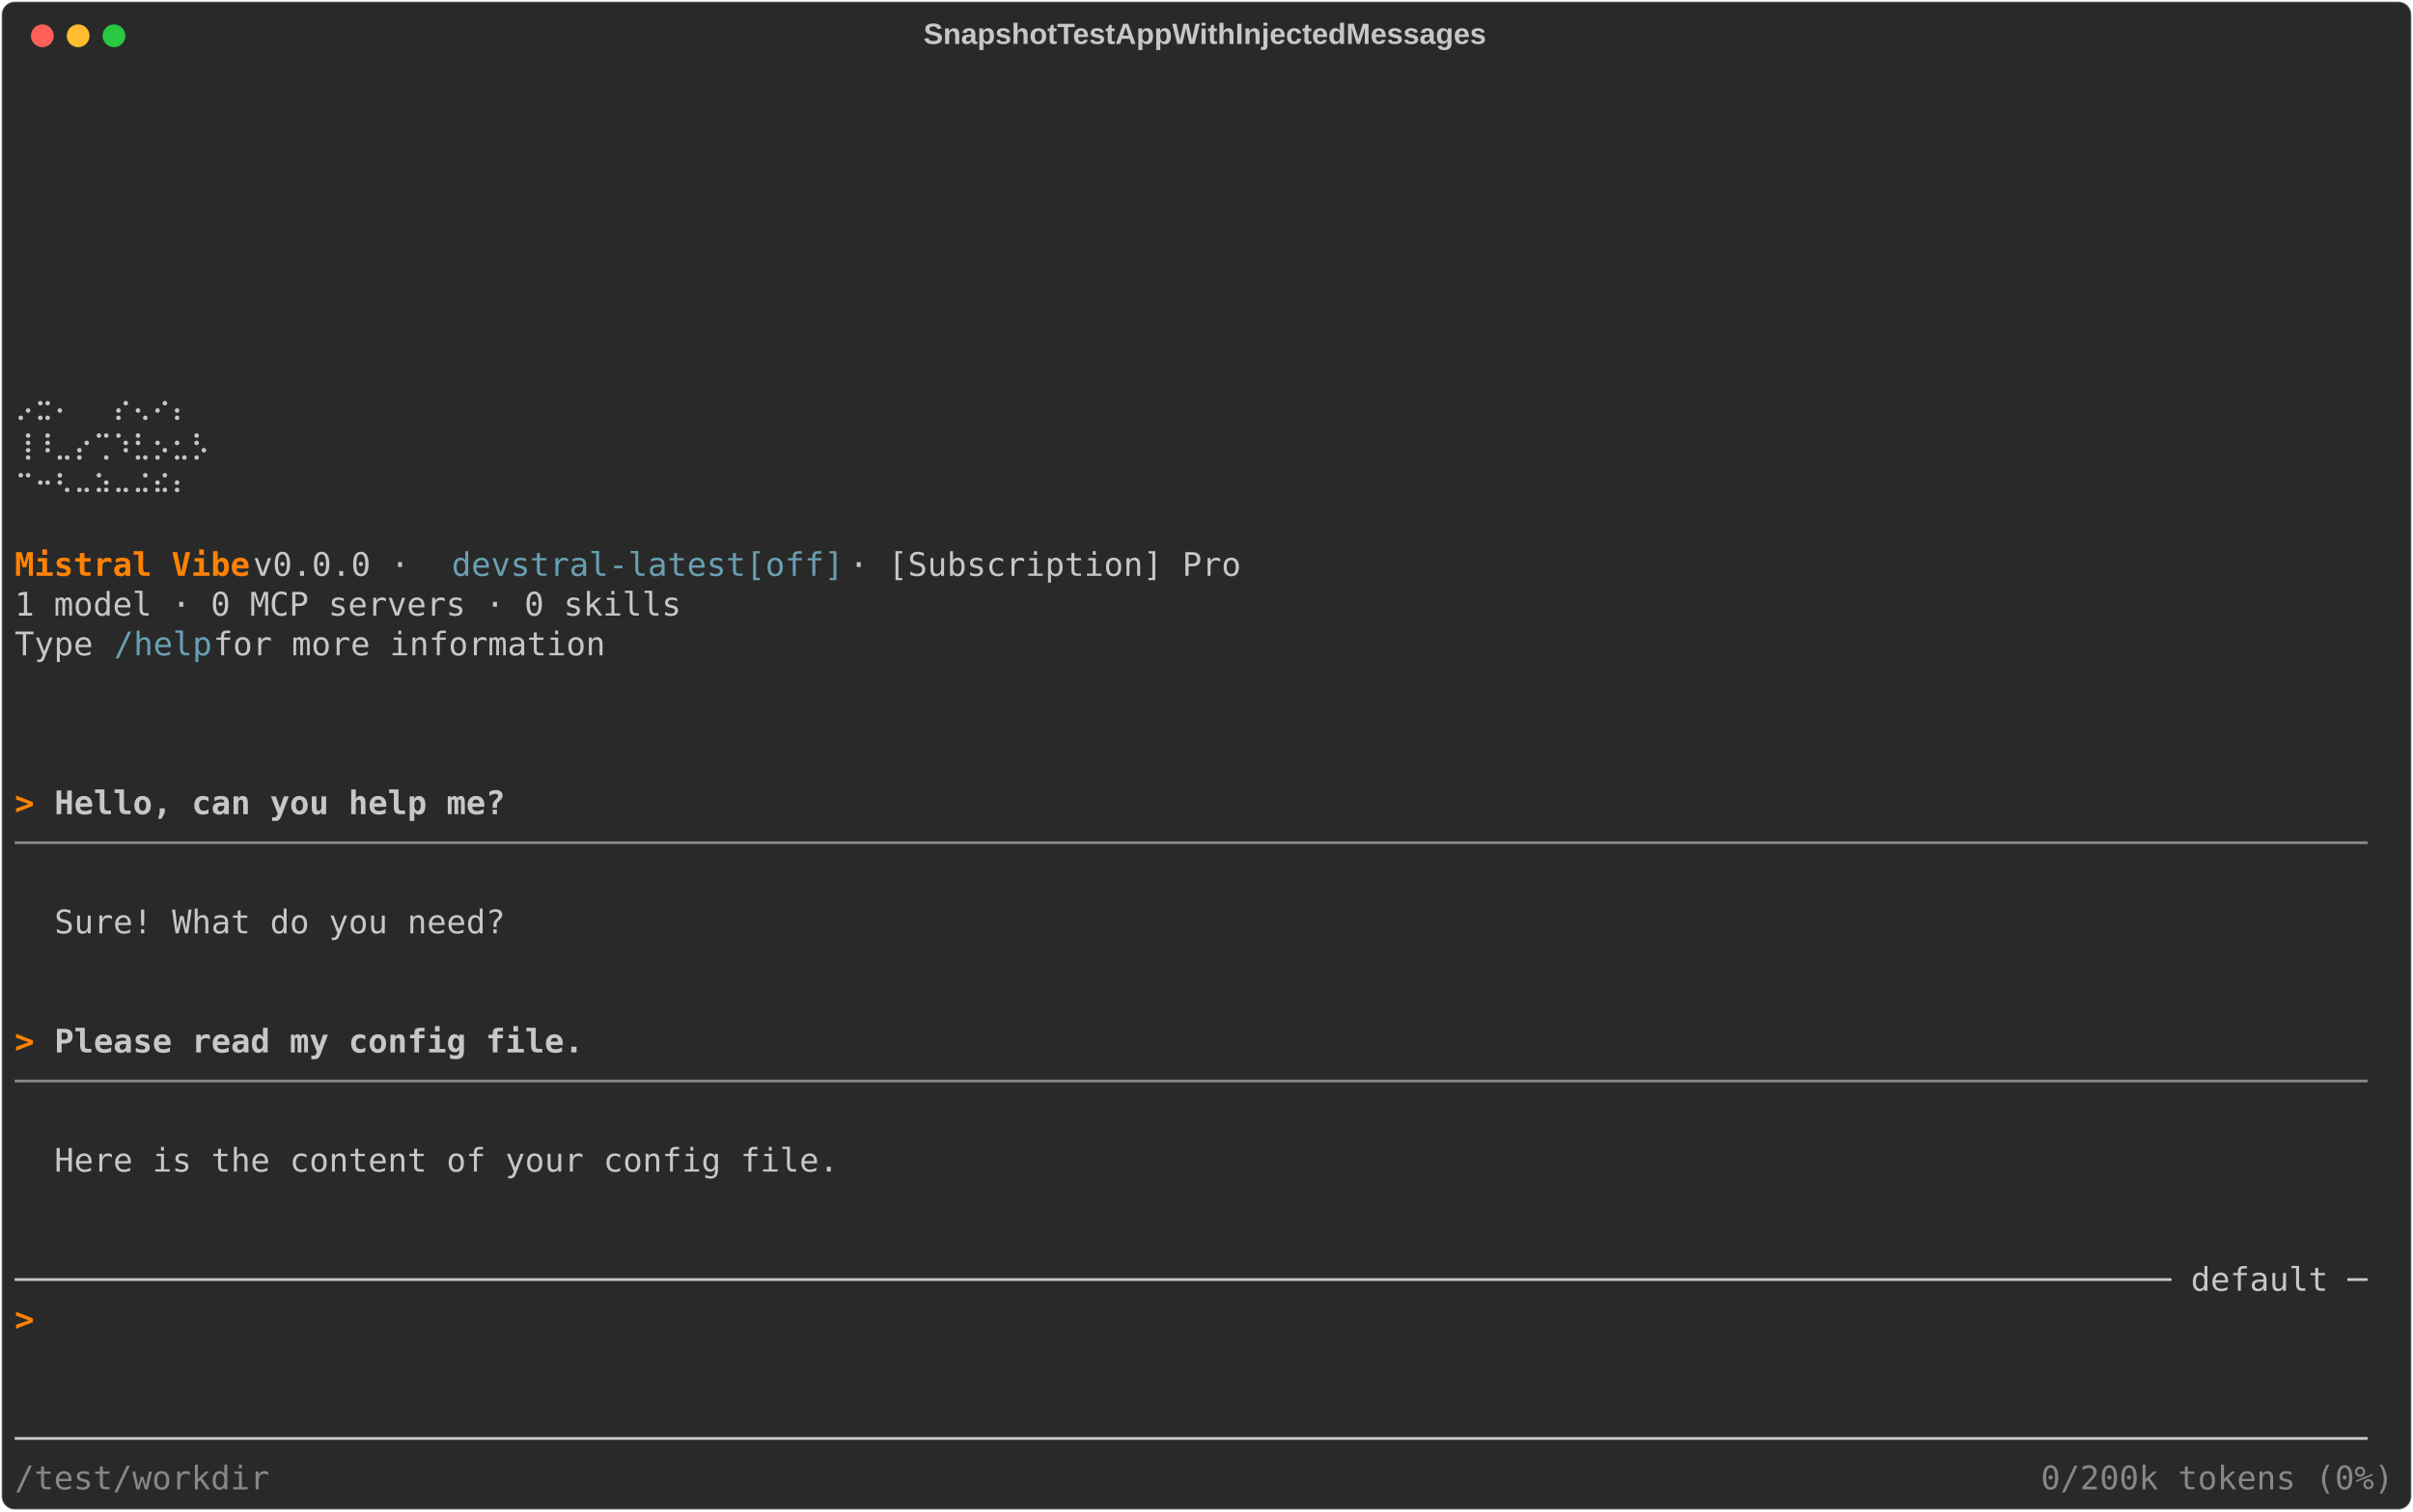
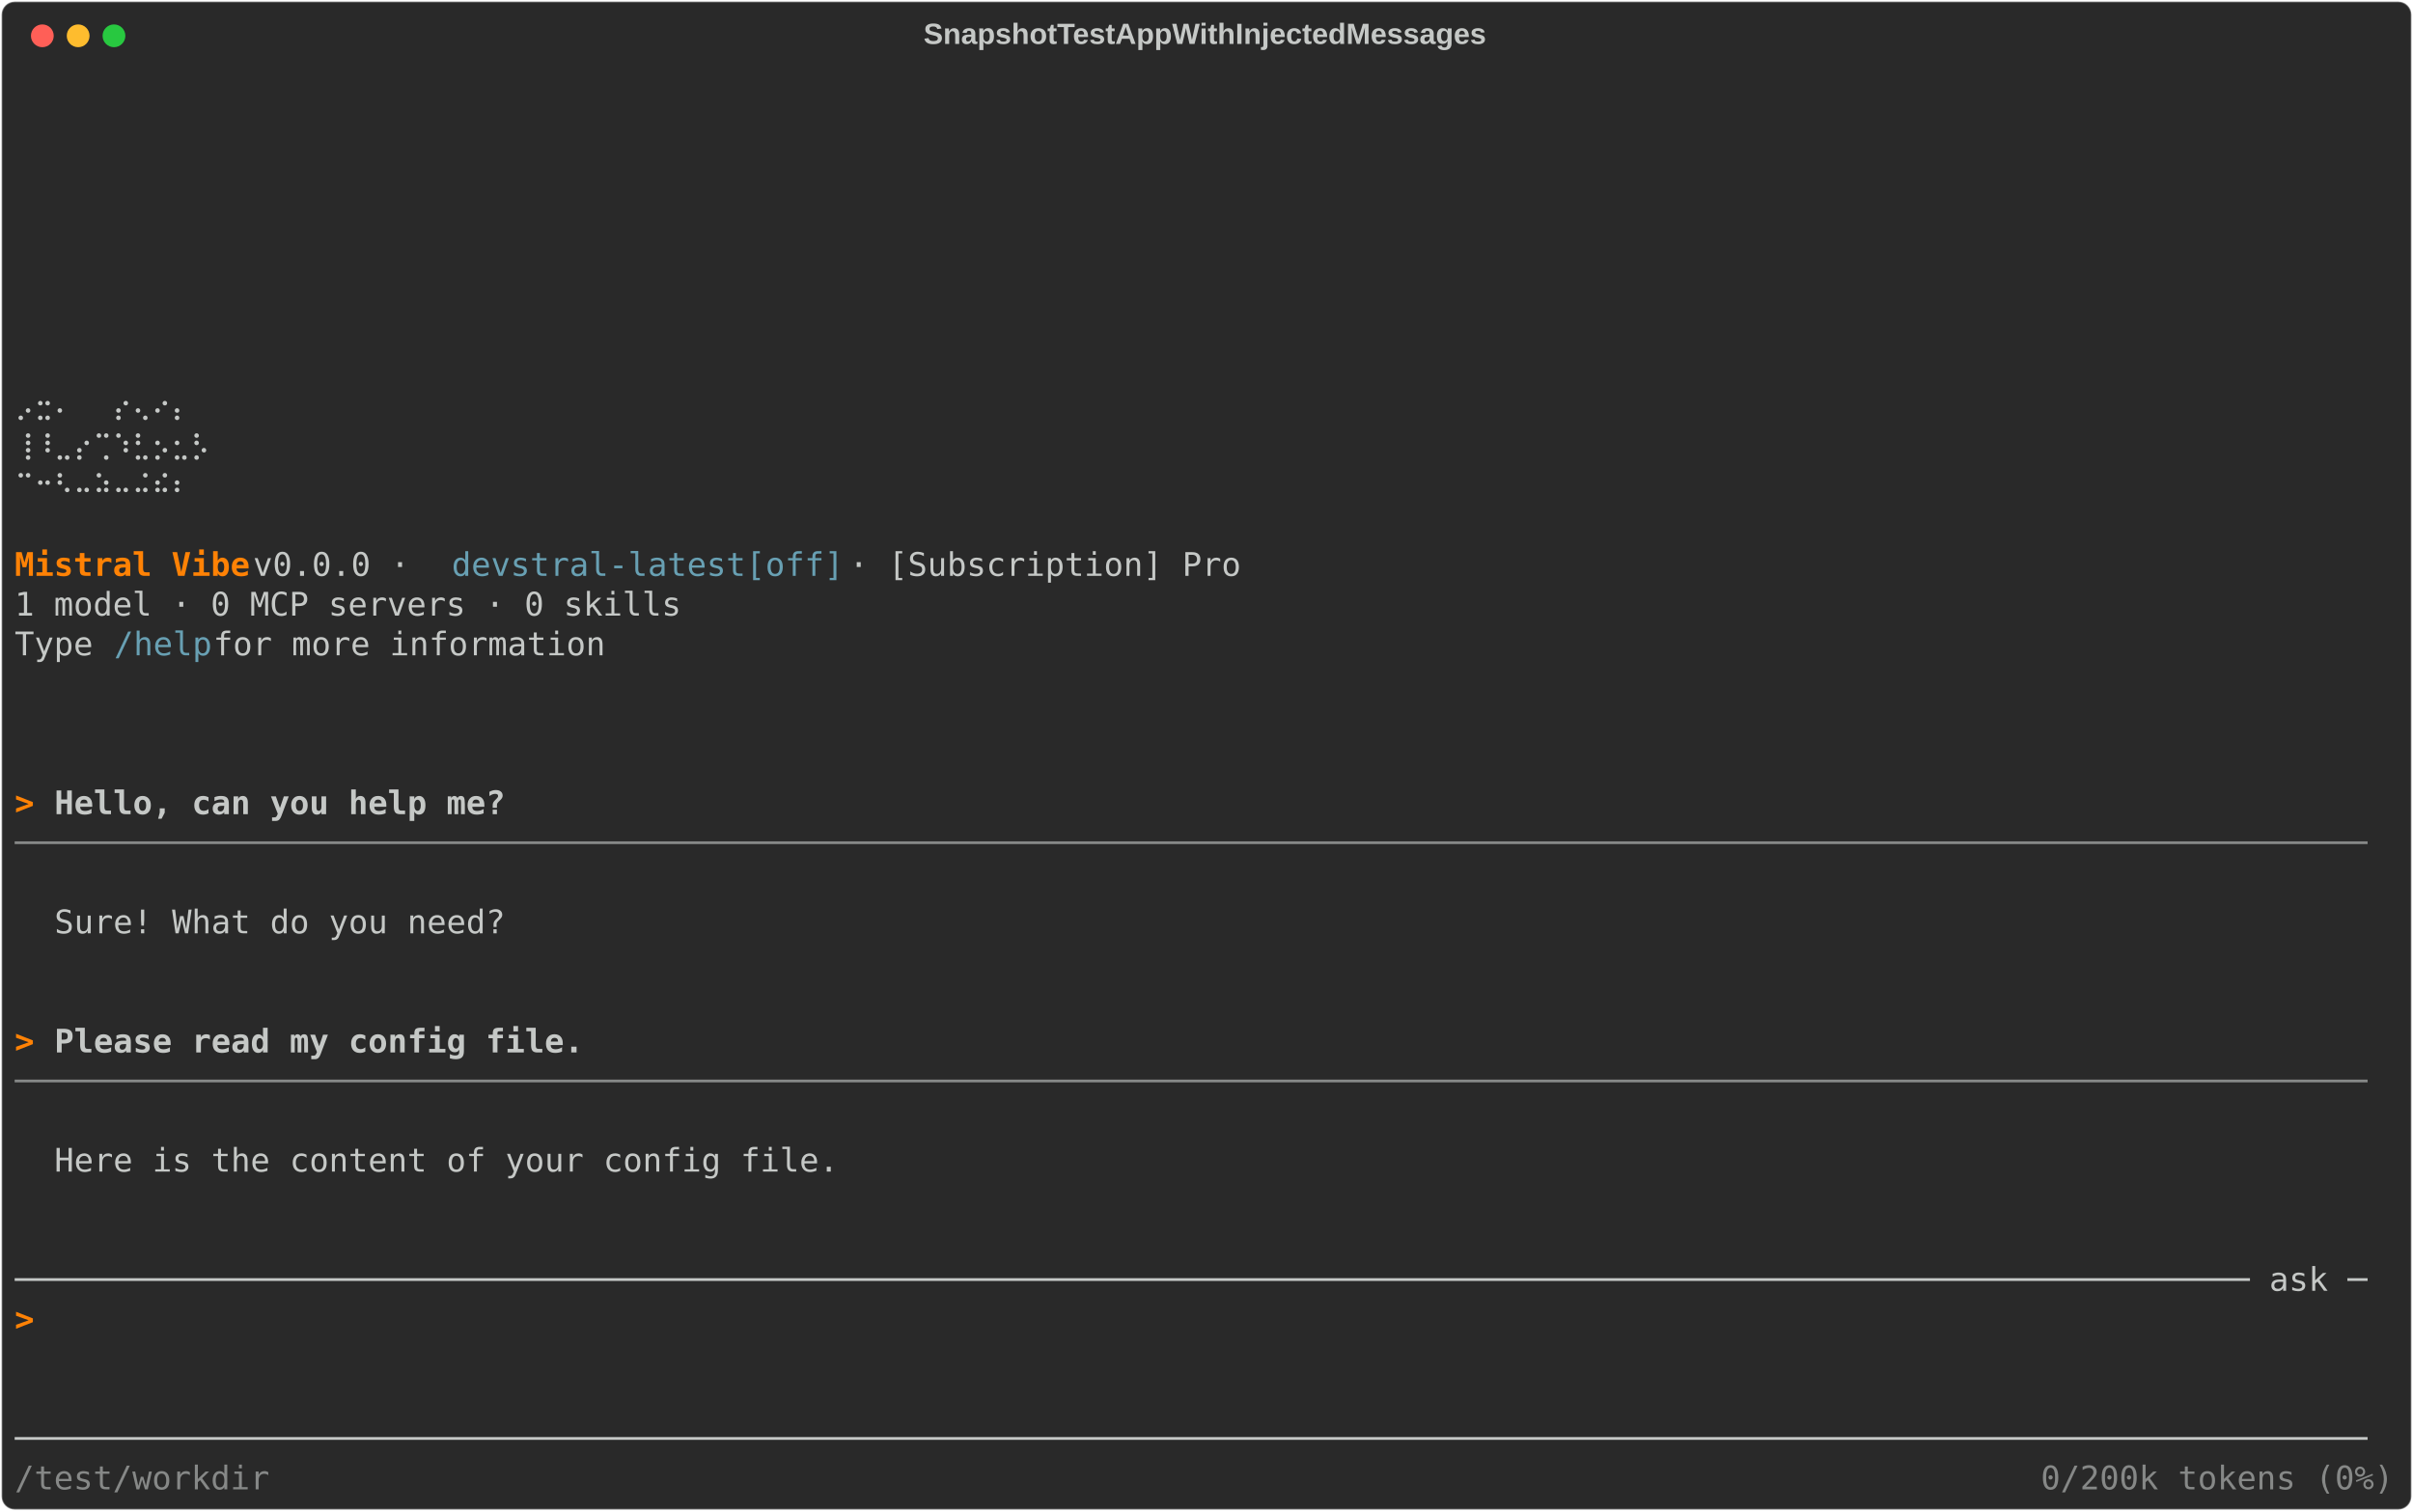
<svg xmlns="http://www.w3.org/2000/svg" class="rich-terminal" viewBox="0 0 1482 928.4">
  <style>

    @font-face {
        font-family: "Fira Code";
        src: local("FiraCode-Regular"),
                url("https://cdnjs.cloudflare.com/ajax/libs/firacode/6.2.0/woff2/FiraCode-Regular.woff2") format("woff2"),
                url("https://cdnjs.cloudflare.com/ajax/libs/firacode/6.2.0/woff/FiraCode-Regular.woff") format("woff");
        font-style: normal;
        font-weight: 400;
    }
    @font-face {
        font-family: "Fira Code";
        src: local("FiraCode-Bold"),
                url("https://cdnjs.cloudflare.com/ajax/libs/firacode/6.2.0/woff2/FiraCode-Bold.woff2") format("woff2"),
                url("https://cdnjs.cloudflare.com/ajax/libs/firacode/6.2.0/woff/FiraCode-Bold.woff") format("woff");
        font-style: bold;
        font-weight: 700;
    }

    .terminal-matrix {
        font-family: Fira Code, monospace;
        font-size: 20px;
        line-height: 24.4px;
        font-variant-east-asian: full-width;
    }

    .terminal-title {
        font-size: 18px;
        font-weight: bold;
        font-family: arial;
    }

    .terminal-r1 { fill: #c5c8c6 }
.terminal-r2 { fill: #ff8205;font-weight: bold }
.terminal-r3 { fill: #68a0b3 }
.terminal-r4 { fill: #c5c8c6;font-weight: bold }
.terminal-r5 { fill: #868887 }
    </style>
  <defs>
    <clipPath id="terminal-clip-terminal">
      <rect x="0" y="0" width="1463.0" height="877.4" />
    </clipPath>
    <clipPath id="terminal-line-0">
      <rect x="0" y="1.5" width="1464" height="24.65" />
    </clipPath>
    <clipPath id="terminal-line-1">
      <rect x="0" y="25.9" width="1464" height="24.65" />
    </clipPath>
    <clipPath id="terminal-line-2">
      <rect x="0" y="50.3" width="1464" height="24.65" />
    </clipPath>
    <clipPath id="terminal-line-3">
      <rect x="0" y="74.7" width="1464" height="24.65" />
    </clipPath>
    <clipPath id="terminal-line-4">
      <rect x="0" y="99.1" width="1464" height="24.65" />
    </clipPath>
    <clipPath id="terminal-line-5">
      <rect x="0" y="123.5" width="1464" height="24.65" />
    </clipPath>
    <clipPath id="terminal-line-6">
      <rect x="0" y="147.9" width="1464" height="24.65" />
    </clipPath>
    <clipPath id="terminal-line-7">
      <rect x="0" y="172.3" width="1464" height="24.65" />
    </clipPath>
    <clipPath id="terminal-line-8">
      <rect x="0" y="196.7" width="1464" height="24.65" />
    </clipPath>
    <clipPath id="terminal-line-9">
      <rect x="0" y="221.1" width="1464" height="24.65" />
    </clipPath>
    <clipPath id="terminal-line-10">
      <rect x="0" y="245.5" width="1464" height="24.65" />
    </clipPath>
    <clipPath id="terminal-line-11">
      <rect x="0" y="269.9" width="1464" height="24.65" />
    </clipPath>
    <clipPath id="terminal-line-12">
      <rect x="0" y="294.3" width="1464" height="24.65" />
    </clipPath>
    <clipPath id="terminal-line-13">
      <rect x="0" y="318.7" width="1464" height="24.65" />
    </clipPath>
    <clipPath id="terminal-line-14">
      <rect x="0" y="343.1" width="1464" height="24.65" />
    </clipPath>
    <clipPath id="terminal-line-15">
      <rect x="0" y="367.5" width="1464" height="24.65" />
    </clipPath>
    <clipPath id="terminal-line-16">
      <rect x="0" y="391.9" width="1464" height="24.65" />
    </clipPath>
    <clipPath id="terminal-line-17">
      <rect x="0" y="416.3" width="1464" height="24.65" />
    </clipPath>
    <clipPath id="terminal-line-18">
      <rect x="0" y="440.7" width="1464" height="24.65" />
    </clipPath>
    <clipPath id="terminal-line-19">
      <rect x="0" y="465.1" width="1464" height="24.65" />
    </clipPath>
    <clipPath id="terminal-line-20">
      <rect x="0" y="489.5" width="1464" height="24.65" />
    </clipPath>
    <clipPath id="terminal-line-21">
      <rect x="0" y="513.9" width="1464" height="24.65" />
    </clipPath>
    <clipPath id="terminal-line-22">
      <rect x="0" y="538.3" width="1464" height="24.65" />
    </clipPath>
    <clipPath id="terminal-line-23">
      <rect x="0" y="562.7" width="1464" height="24.65" />
    </clipPath>
    <clipPath id="terminal-line-24">
      <rect x="0" y="587.1" width="1464" height="24.65" />
    </clipPath>
    <clipPath id="terminal-line-25">
      <rect x="0" y="611.5" width="1464" height="24.65" />
    </clipPath>
    <clipPath id="terminal-line-26">
      <rect x="0" y="635.9" width="1464" height="24.65" />
    </clipPath>
    <clipPath id="terminal-line-27">
      <rect x="0" y="660.3" width="1464" height="24.65" />
    </clipPath>
    <clipPath id="terminal-line-28">
      <rect x="0" y="684.7" width="1464" height="24.65" />
    </clipPath>
    <clipPath id="terminal-line-29">
      <rect x="0" y="709.1" width="1464" height="24.65" />
    </clipPath>
    <clipPath id="terminal-line-30">
      <rect x="0" y="733.5" width="1464" height="24.65" />
    </clipPath>
    <clipPath id="terminal-line-31">
      <rect x="0" y="757.9" width="1464" height="24.65" />
    </clipPath>
    <clipPath id="terminal-line-32">
      <rect x="0" y="782.3" width="1464" height="24.65" />
    </clipPath>
    <clipPath id="terminal-line-33">
      <rect x="0" y="806.7" width="1464" height="24.65" />
    </clipPath>
    <clipPath id="terminal-line-34">
      <rect x="0" y="831.1" width="1464" height="24.65" />
    </clipPath>
  </defs>
  <rect fill="#292929" stroke="rgba(255,255,255,0.35)" stroke-width="1" x="1" y="1" width="1480" height="926.4" rx="8" />
  <text class="terminal-title" fill="#c5c8c6" text-anchor="middle" x="740" y="27">SnapshotTestAppWithInjectedMessages</text>
  <g transform="translate(26,22)">
    <circle cx="0" cy="0" r="7" fill="#ff5f57" />
    <circle cx="22" cy="0" r="7" fill="#febc2e" />
    <circle cx="44" cy="0" r="7" fill="#28c840" />
  </g>
  <g transform="translate(9, 41)" clip-path="url(#terminal-clip-terminal)">
    <g class="terminal-matrix">
      <text class="terminal-r1" x="1464" y="20" textLength="12.2" clip-path="url(#terminal-line-0)">
</text>
      <text class="terminal-r1" x="1464" y="44.4" textLength="12.2" clip-path="url(#terminal-line-1)">
</text>
      <text class="terminal-r1" x="1464" y="68.8" textLength="12.2" clip-path="url(#terminal-line-2)">
</text>
      <text class="terminal-r1" x="1464" y="93.2" textLength="12.2" clip-path="url(#terminal-line-3)">
</text>
      <text class="terminal-r1" x="1464" y="117.6" textLength="12.2" clip-path="url(#terminal-line-4)">
</text>
      <text class="terminal-r1" x="1464" y="142" textLength="12.2" clip-path="url(#terminal-line-5)">
</text>
      <text class="terminal-r1" x="1464" y="166.4" textLength="12.2" clip-path="url(#terminal-line-6)">
</text>
      <text class="terminal-r1" x="1464" y="190.8" textLength="12.2" clip-path="url(#terminal-line-7)">
</text>
      <text class="terminal-r1" x="0" y="215.2" textLength="134.2" clip-path="url(#terminal-line-8)">  ⡠⣒⠄  ⡔⢄⠔⡄</text>
      <text class="terminal-r1" x="1464" y="215.2" textLength="12.2" clip-path="url(#terminal-line-8)">
</text>
      <text class="terminal-r1" x="0" y="239.6" textLength="134.2" clip-path="url(#terminal-line-9)"> ⢸⠸⣀⡔⢉⠱⣃⡢⣂⡣</text>
      <text class="terminal-r1" x="1464" y="239.6" textLength="12.2" clip-path="url(#terminal-line-9)">
</text>
      <text class="terminal-r1" x="0" y="264" textLength="134.2" clip-path="url(#terminal-line-10)">  ⠉⠒⠣⠤⠵⠤⠬⠮⠆</text>
      <text class="terminal-r1" x="1464" y="264" textLength="12.2" clip-path="url(#terminal-line-10)">
</text>
      <text class="terminal-r1" x="1464" y="288.4" textLength="12.2" clip-path="url(#terminal-line-11)">
</text>
      <text class="terminal-r2" x="0" y="312.8" textLength="146.4" clip-path="url(#terminal-line-12)">Mistral Vibe</text>
      <text class="terminal-r1" x="146.4" y="312.8" textLength="122" clip-path="url(#terminal-line-12)"> v0.0.0 · </text>
      <text class="terminal-r3" x="268.4" y="312.8" textLength="244" clip-path="url(#terminal-line-12)">devstral-latest[off]</text>
      <text class="terminal-r1" x="512.4" y="312.8" textLength="256.2" clip-path="url(#terminal-line-12)"> · [Subscription] Pro</text>
      <text class="terminal-r1" x="1464" y="312.8" textLength="12.2" clip-path="url(#terminal-line-12)">
</text>
      <text class="terminal-r1" x="0" y="337.2" textLength="414.8" clip-path="url(#terminal-line-13)">1 model · 0 MCP servers · 0 skills</text>
      <text class="terminal-r1" x="1464" y="337.2" textLength="12.2" clip-path="url(#terminal-line-13)">
</text>
      <text class="terminal-r1" x="0" y="361.6" textLength="61" clip-path="url(#terminal-line-14)">Type </text>
      <text class="terminal-r3" x="61" y="361.6" textLength="61" clip-path="url(#terminal-line-14)">/help</text>
      <text class="terminal-r1" x="122" y="361.6" textLength="256.2" clip-path="url(#terminal-line-14)"> for more information</text>
      <text class="terminal-r1" x="1464" y="361.6" textLength="12.2" clip-path="url(#terminal-line-14)">
</text>
      <text class="terminal-r1" x="1464" y="386" textLength="12.2" clip-path="url(#terminal-line-15)">
</text>
      <text class="terminal-r1" x="1464" y="410.4" textLength="12.2" clip-path="url(#terminal-line-16)">
</text>
      <text class="terminal-r1" x="1464" y="434.8" textLength="12.2" clip-path="url(#terminal-line-17)">
</text>
      <text class="terminal-r2" x="0" y="459.2" textLength="24.4" clip-path="url(#terminal-line-18)">&gt; </text>
      <text class="terminal-r4" x="24.4" y="459.2" textLength="280.6" clip-path="url(#terminal-line-18)">Hello, can you help me?</text>
      <text class="terminal-r1" x="1464" y="459.2" textLength="12.2" clip-path="url(#terminal-line-18)">
</text>
      <text class="terminal-r5" x="0" y="483.6" textLength="1464" clip-path="url(#terminal-line-19)">────────────────────────────────────────────────────────────────────────────────────────────────────────────────────────</text>
      <text class="terminal-r1" x="1464" y="483.6" textLength="12.2" clip-path="url(#terminal-line-19)">
</text>
      <text class="terminal-r1" x="1464" y="508" textLength="12.2" clip-path="url(#terminal-line-20)">
</text>
      <text class="terminal-r1" x="24.4" y="532.4" textLength="280.6" clip-path="url(#terminal-line-21)">Sure! What do you need?</text>
      <text class="terminal-r1" x="1464" y="532.4" textLength="12.2" clip-path="url(#terminal-line-21)">
</text>
      <text class="terminal-r1" x="1464" y="556.8" textLength="12.2" clip-path="url(#terminal-line-22)">
</text>
      <text class="terminal-r1" x="1464" y="581.2" textLength="12.2" clip-path="url(#terminal-line-23)">
</text>
      <text class="terminal-r2" x="0" y="605.6" textLength="24.4" clip-path="url(#terminal-line-24)">&gt; </text>
      <text class="terminal-r4" x="24.4" y="605.6" textLength="329.4" clip-path="url(#terminal-line-24)">Please read my config file.</text>
      <text class="terminal-r1" x="1464" y="605.6" textLength="12.2" clip-path="url(#terminal-line-24)">
</text>
      <text class="terminal-r5" x="0" y="630" textLength="1464" clip-path="url(#terminal-line-25)">────────────────────────────────────────────────────────────────────────────────────────────────────────────────────────</text>
      <text class="terminal-r1" x="1464" y="630" textLength="12.2" clip-path="url(#terminal-line-25)">
</text>
      <text class="terminal-r1" x="1464" y="654.4" textLength="12.2" clip-path="url(#terminal-line-26)">
</text>
      <text class="terminal-r1" x="24.4" y="678.8" textLength="488" clip-path="url(#terminal-line-27)">Here is the content of your config file.</text>
      <text class="terminal-r1" x="1464" y="678.8" textLength="12.2" clip-path="url(#terminal-line-27)">
</text>
      <text class="terminal-r1" x="1464" y="703.2" textLength="12.2" clip-path="url(#terminal-line-28)">
</text>
      <text class="terminal-r1" x="1464" y="727.6" textLength="12.2" clip-path="url(#terminal-line-29)">
</text>
-       <text class="terminal-r1" x="0" y="752" textLength="1464" clip-path="url(#terminal-line-30)">────────────────────────────────────────────────────────────────────────────────────────────────────────────── default ─</text>
+       <text class="terminal-r1" x="0" y="752" textLength="1464" clip-path="url(#terminal-line-30)">────────────────────────────────────────────────────────────────────────────────────────────────────────────────── ask ─</text>
      <text class="terminal-r1" x="1464" y="752" textLength="12.2" clip-path="url(#terminal-line-30)">
</text>
      <text class="terminal-r2" x="0" y="776.4" textLength="12.2" clip-path="url(#terminal-line-31)">&gt;</text>
      <text class="terminal-r1" x="1464" y="776.4" textLength="12.2" clip-path="url(#terminal-line-31)">
</text>
      <text class="terminal-r1" x="1464" y="800.8" textLength="12.2" clip-path="url(#terminal-line-32)">
</text>
      <text class="terminal-r1" x="1464" y="825.2" textLength="12.2" clip-path="url(#terminal-line-33)">
</text>
      <text class="terminal-r1" x="0" y="849.6" textLength="1464" clip-path="url(#terminal-line-34)">────────────────────────────────────────────────────────────────────────────────────────────────────────────────────────</text>
      <text class="terminal-r1" x="1464" y="849.6" textLength="12.2" clip-path="url(#terminal-line-34)">
</text>
      <text class="terminal-r5" x="0" y="874" textLength="158.6" clip-path="url(#terminal-line-35)">/test/workdir</text>
      <text class="terminal-r5" x="1244.4" y="874" textLength="219.6" clip-path="url(#terminal-line-35)">0/200k tokens (0%)</text>
    </g>
  </g>
</svg>
